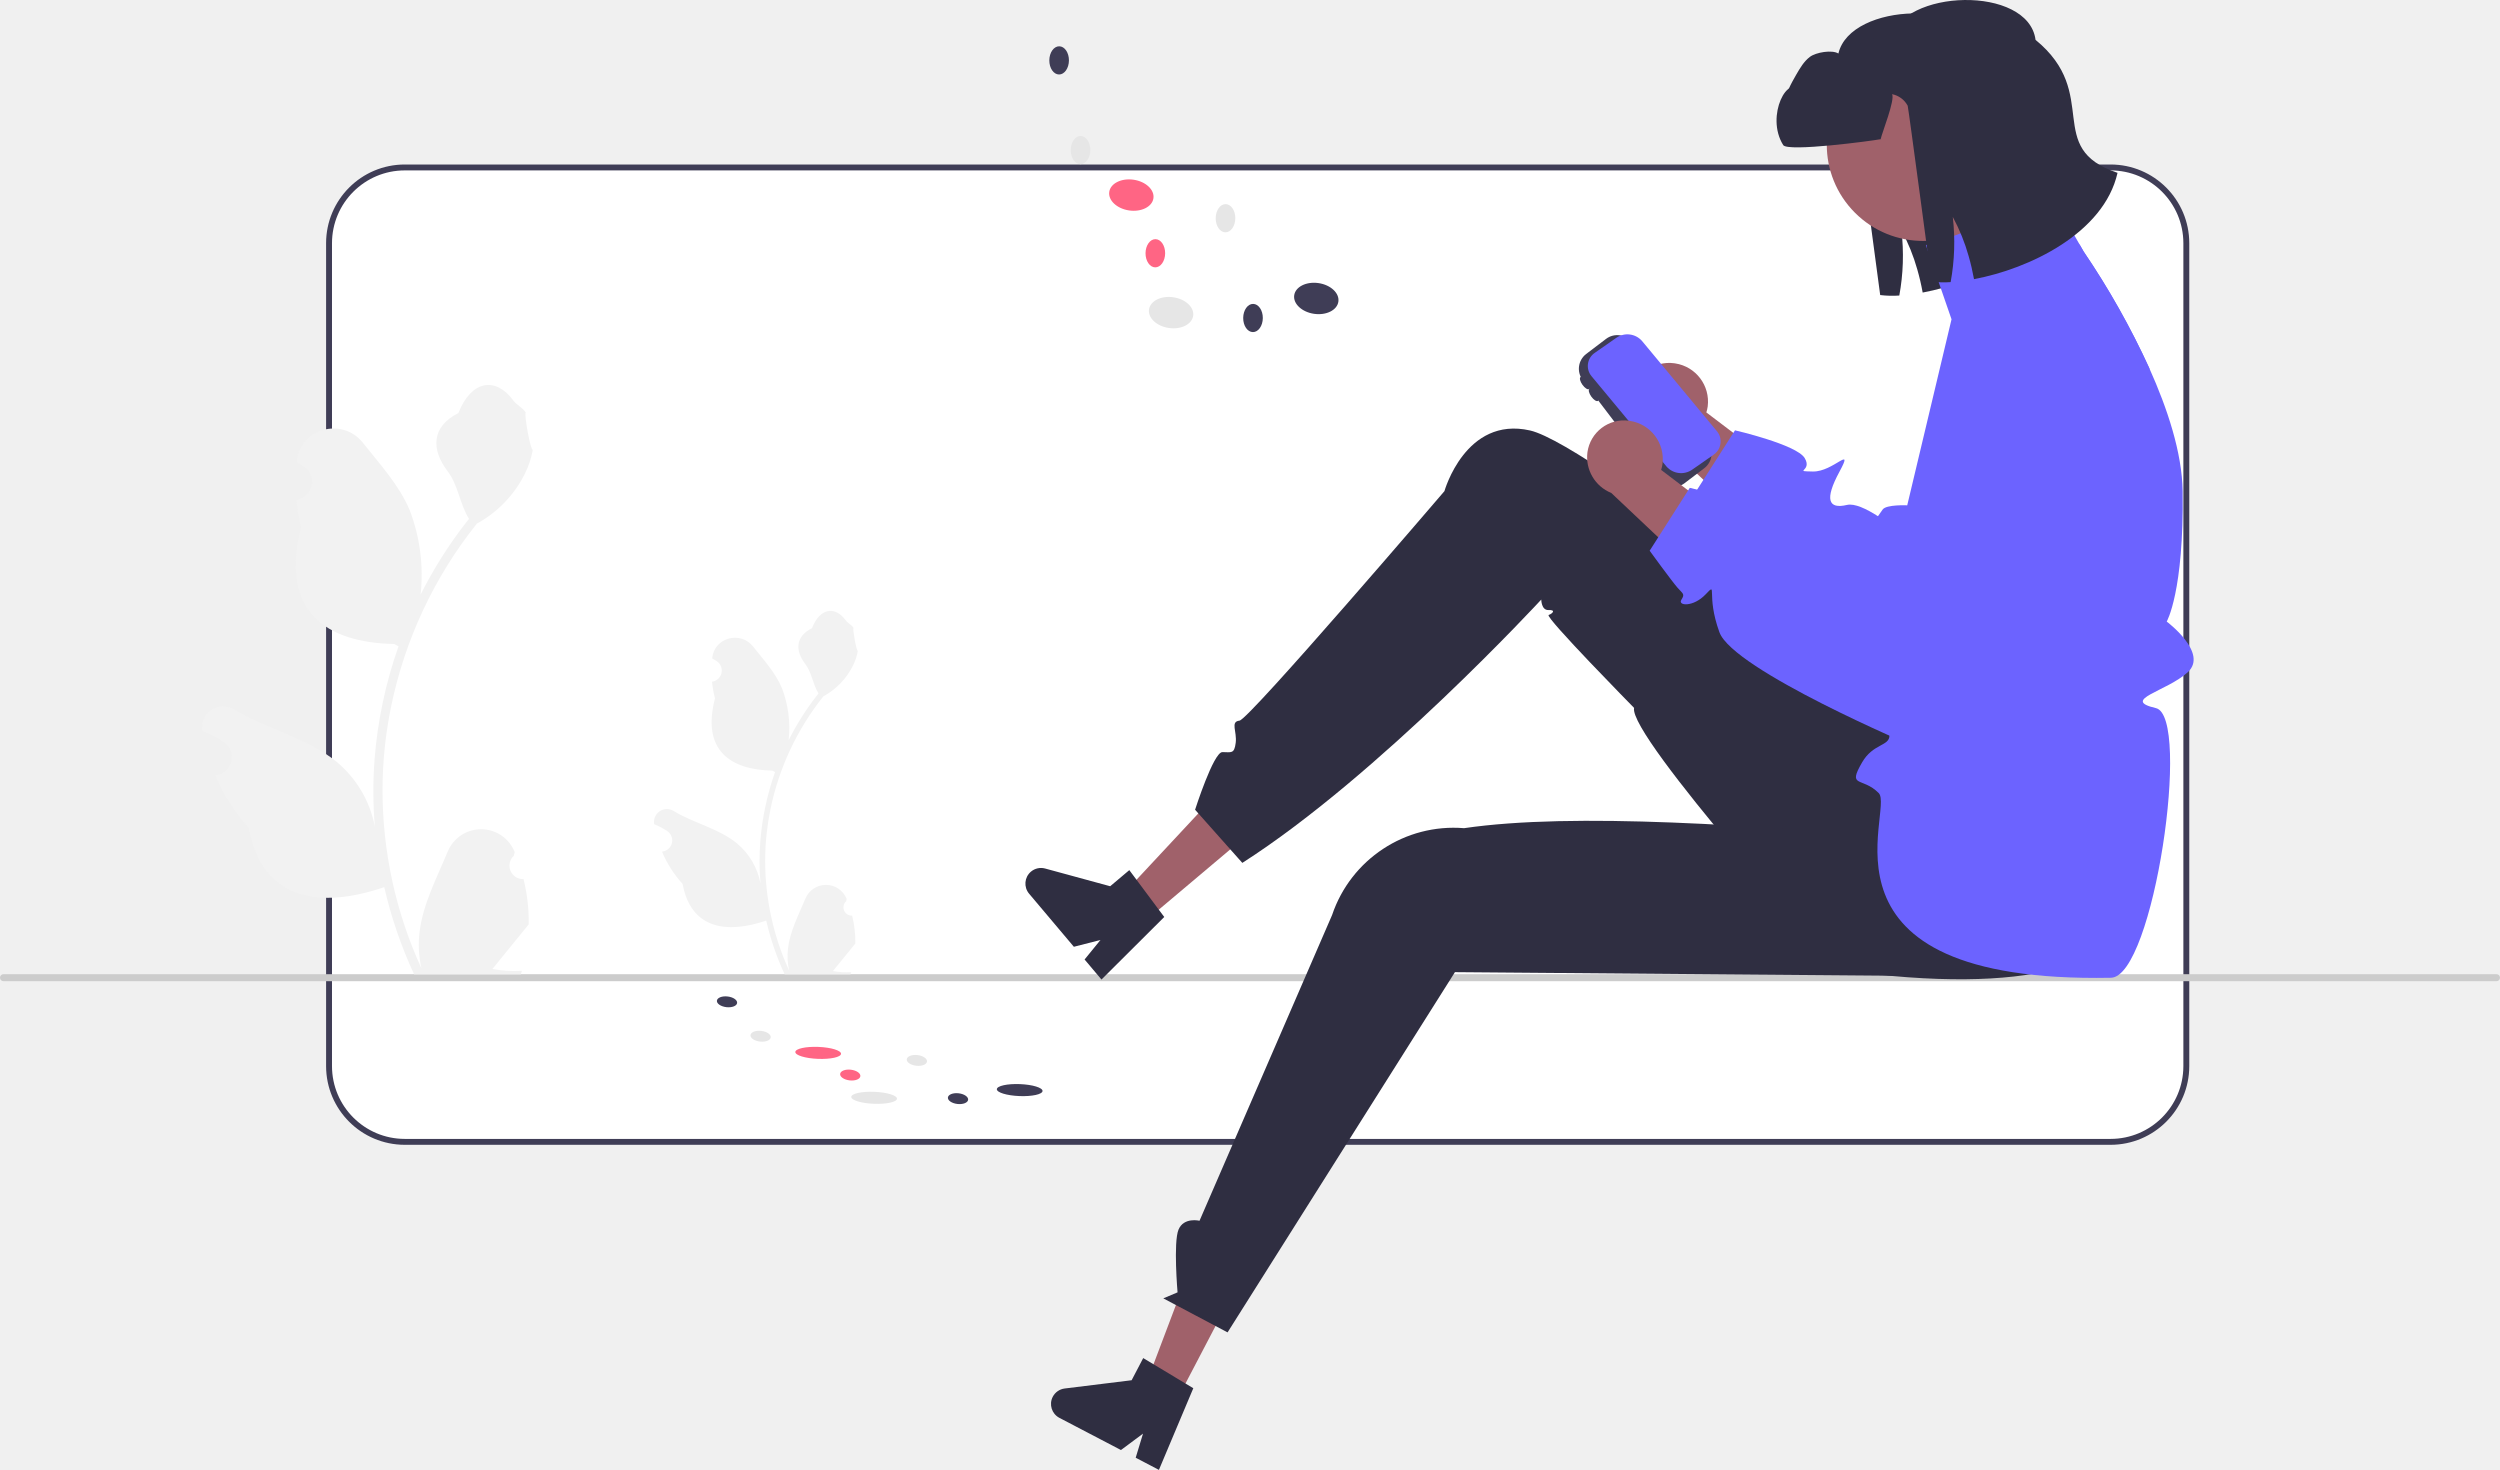
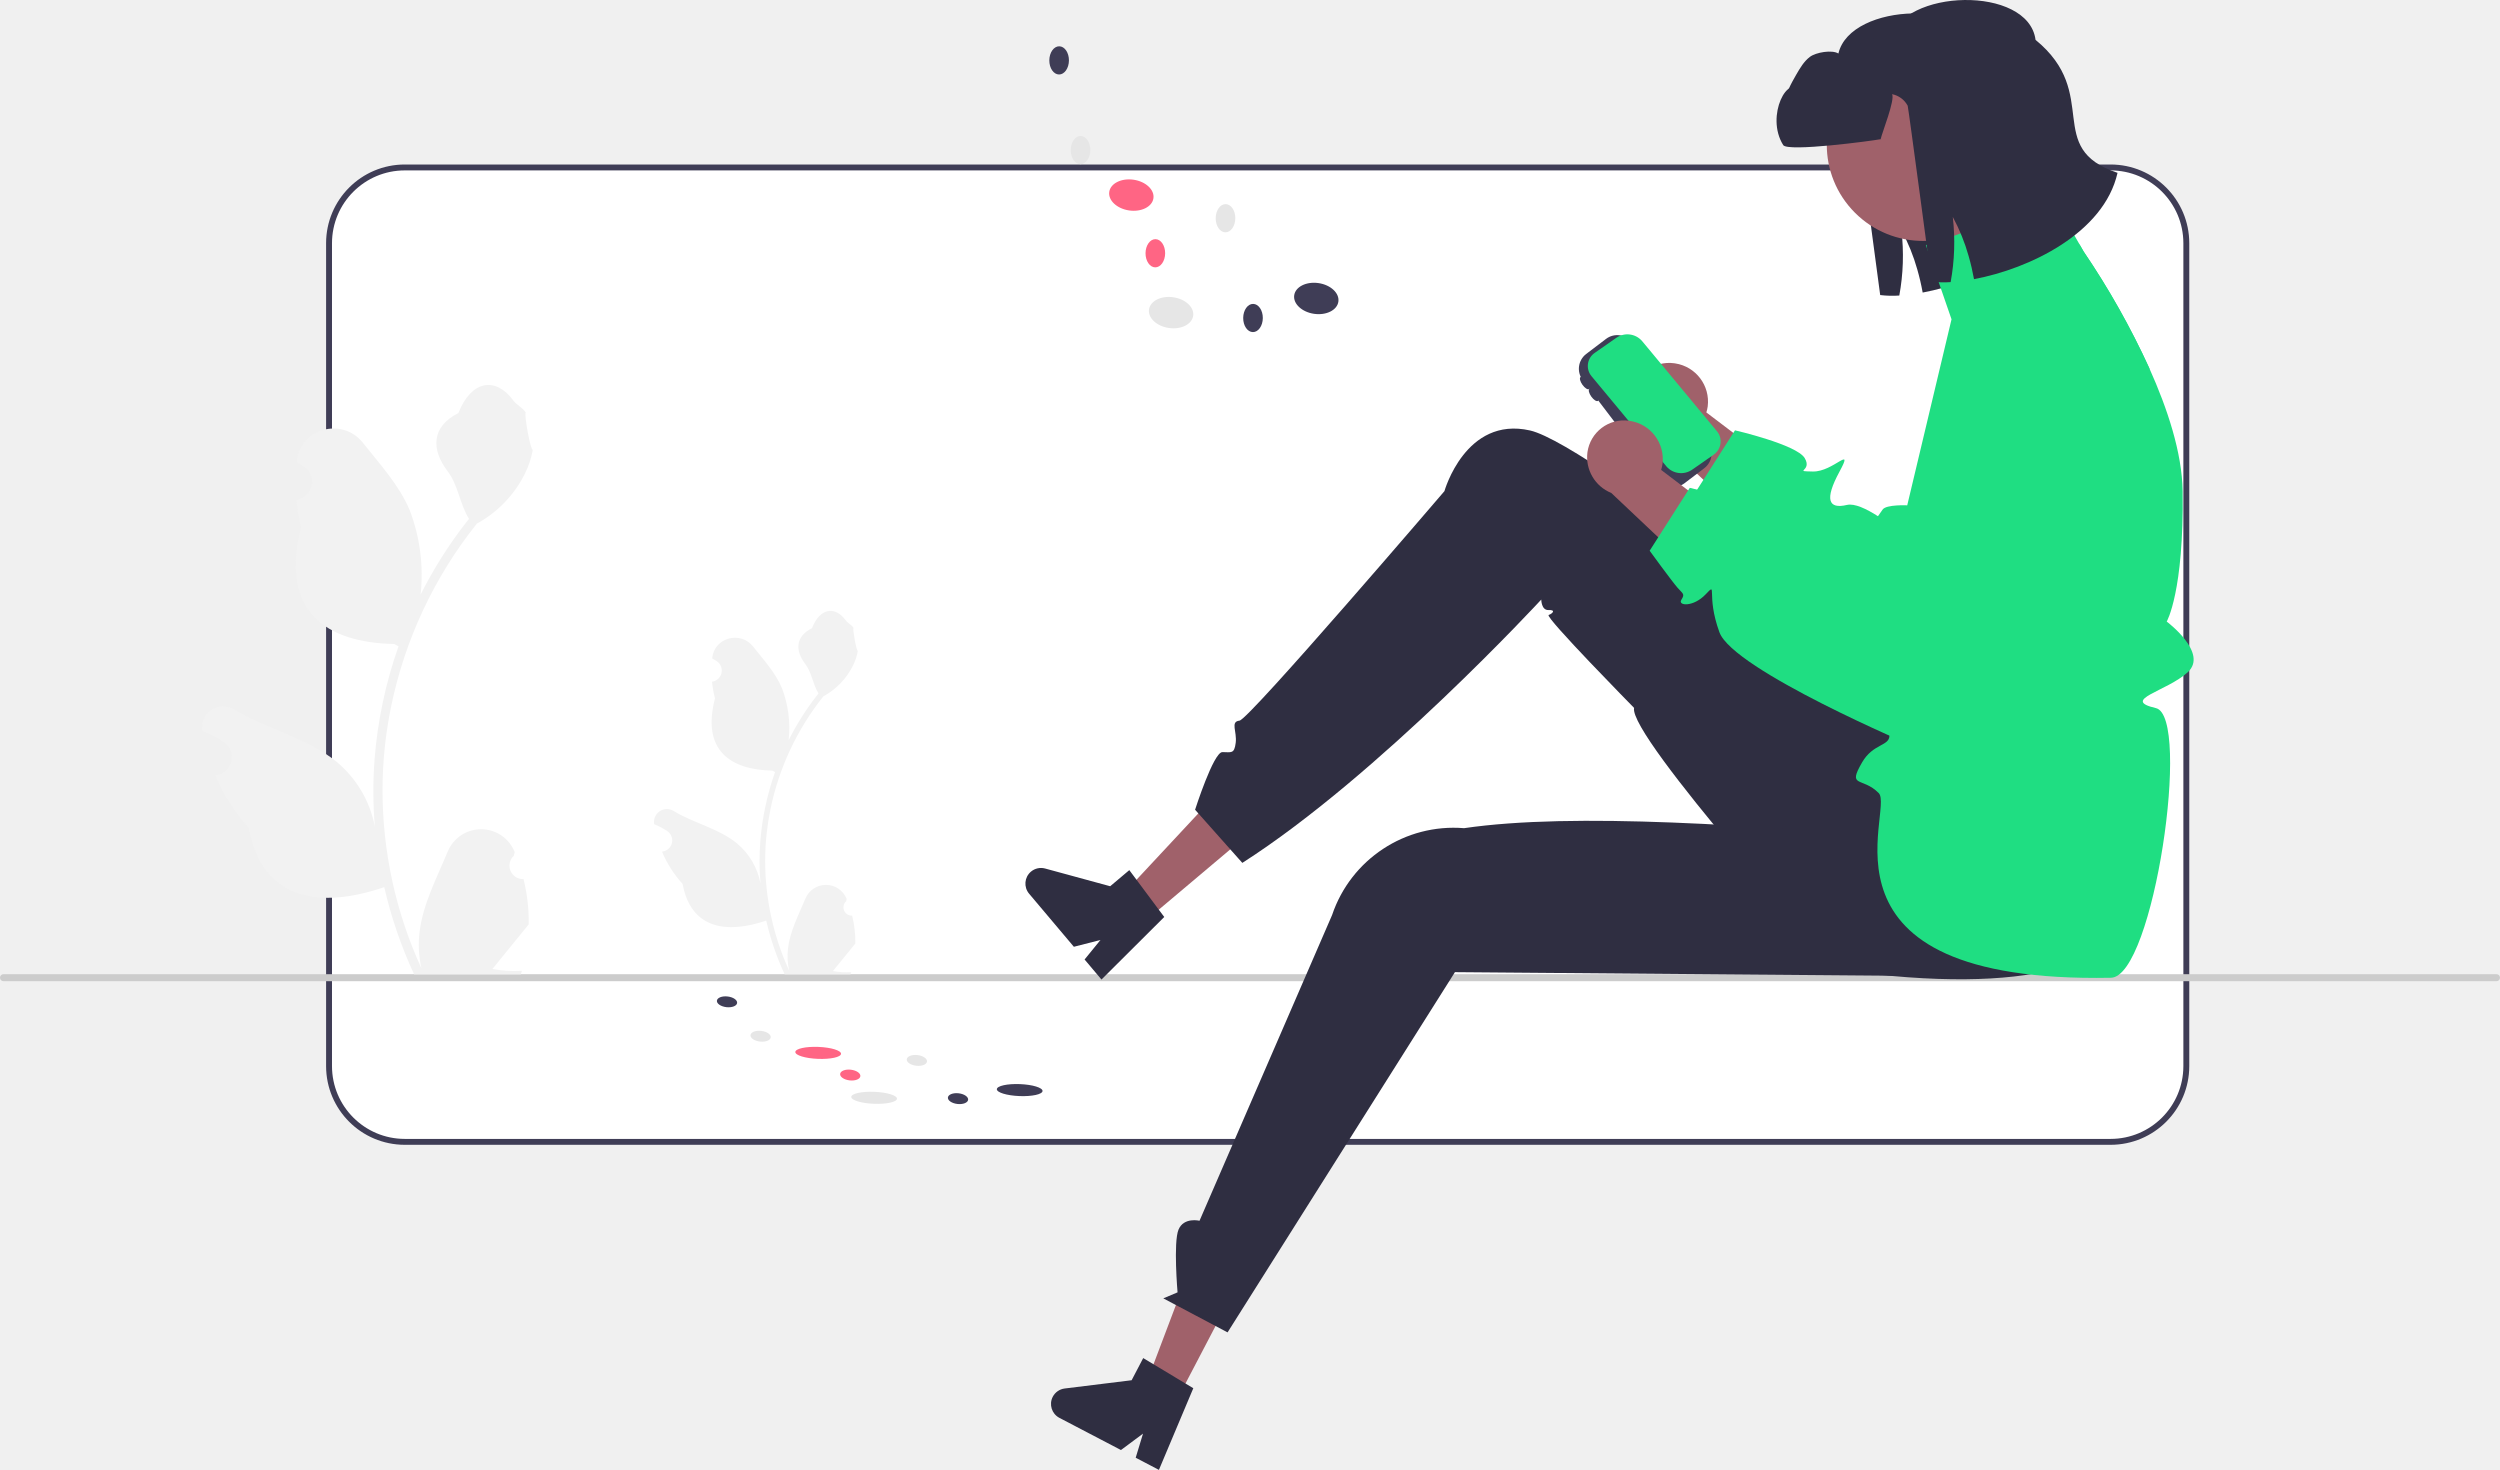
<svg xmlns="http://www.w3.org/2000/svg" data-name="Layer 1" width="846.67" height="497.803" viewBox="0 0 846.67 497.803">
  <path d="M313.74,257.809a25.667,25.667,0,0,0-25.638,25.638V562.171a25.667,25.667,0,0,0,25.638,25.638H891.465a25.667,25.667,0,0,0,25.638-25.638V283.447A25.667,25.667,0,0,0,891.465,257.809Z" transform="translate(-176.665 -201.0983)" fill="#fff" />
  <path d="M891.465,588.809H313.74a26.668,26.668,0,0,1-26.638-26.638V283.447a26.668,26.668,0,0,1,26.638-26.638H891.465a26.668,26.668,0,0,1,26.638,26.638V562.171A26.668,26.668,0,0,1,891.465,588.809Zm-577.725-330a24.665,24.665,0,0,0-24.638,24.638V562.171a24.665,24.665,0,0,0,24.638,24.638H891.465a24.665,24.665,0,0,0,24.638-24.638V283.447A24.665,24.665,0,0,0,891.465,258.809Z" transform="translate(-176.665 -201.0983)" fill="#3f3d56" />
  <ellipse cx="472.699" cy="572.889" rx="2.028" ry="7.745" transform="translate(-295.1454 821.4057) rotate(-87.72792)" fill="#e6e6e6" />
  <ellipse cx="522.006" cy="570.279" rx="2.028" ry="7.745" transform="matrix(0.03964, -0.99921, 0.99921, 0.03964, -245.1845, 868.1674)" fill="#3f3d56" />
  <ellipse cx="453.755" cy="557.676" rx="2.028" ry="7.745" transform="translate(-298.1366 787.8678) rotate(-87.72792)" fill="#ff6584" />
  <ellipse cx="434.258" cy="552.035" rx="1.821" ry="3.446" transform="translate(-340.0634 719.8951) rotate(-83.49842)" fill="#e6e6e6" />
  <ellipse cx="422.88" cy="540.383" rx="1.821" ry="3.446" transform="translate(-338.5751 698.2568) rotate(-83.49842)" fill="#3f3d56" />
  <ellipse cx="487.181" cy="560.224" rx="1.821" ry="3.446" transform="translate(-301.269 779.7393) rotate(-83.49842)" fill="#e6e6e6" />
  <ellipse cx="464.617" cy="565.183" rx="1.821" ry="3.446" transform="translate(-326.2051 761.7172) rotate(-83.49842)" fill="#ff6584" />
  <ellipse cx="501.114" cy="573.17" rx="1.821" ry="3.446" transform="translate(-301.7765 805.0627) rotate(-83.49842)" fill="#3f3d56" />
  <path d="M176.665,532.211a1.186,1.186,0,0,0,1.19,1.19h844.29a1.19,1.19,0,0,0,0-2.38H177.855A1.187,1.187,0,0,0,176.665,532.211Z" transform="translate(-176.665 -201.0983)" fill="#ccc" />
  <path d="M465.253,511.186a2.807,2.807,0,0,1-2.035-4.866l.192-.765q-.038-.092-.076-.184a7.539,7.539,0,0,0-13.907.052c-2.275,5.478-5.17,10.966-5.883,16.758a22.303,22.303,0,0,0,.392,7.671,89.419,89.419,0,0,1-8.134-37.139,86.307,86.307,0,0,1,.535-9.628q.443-3.931,1.231-7.807A90.456,90.456,0,0,1,455.506,436.941a24.073,24.073,0,0,0,10.012-10.387,18.363,18.363,0,0,0,1.67-5.018c-.487.064-1.838-7.359-1.47-7.815-.679-1.031-1.895-1.543-2.637-2.549-3.689-5.002-8.773-4.129-11.426,2.669-5.669,2.861-5.724,7.606-2.245,12.169,2.213,2.903,2.517,6.832,4.459,9.94-.2.256-.408.503-.607.759a91.04,91.04,0,0,0-9.502,15.054,37.846,37.846,0,0,0-2.259-17.579c-2.163-5.217-6.216-9.611-9.786-14.122-4.288-5.418-13.08-3.053-13.836,3.814q-.011.1-.021.199.795.449,1.557.952a3.808,3.808,0,0,1-1.535,6.93l-.078.012a37.89,37.89,0,0,0,.999,5.665c-4.579,17.71,5.307,24.16,19.424,24.45.312.16.615.32.927.471a92.925,92.925,0,0,0-5.002,23.539,88.137,88.137,0,0,0,.064,14.231l-.024-.168a23.289,23.289,0,0,0-7.95-13.448c-6.118-5.026-14.762-6.877-21.363-10.916a4.371,4.371,0,0,0-6.694,4.252q.013.088.027.176a25.581,25.581,0,0,1,2.868,1.382q.795.449,1.557.952a3.808,3.808,0,0,1-1.535,6.93l-.078.012c-.056.008-.104.016-.16.024a37.923,37.923,0,0,0,6.975,10.923c2.863,15.46,15.162,16.927,28.318,12.425h.008a92.898,92.898,0,0,0,6.24,18.218h22.293c.08-.248.152-.503.224-.751A25.329,25.329,0,0,1,458.75,529.972c1.654-2.03,3.308-4.075,4.962-6.105a1.384,1.384,0,0,0,.104-.12c.839-1.039,1.686-2.069,2.525-3.108l0-.001a37.101,37.101,0,0,0-1.087-9.451Z" transform="translate(-176.665 -201.0983)" fill="#f2f2f2" />
  <path d="M353.966,498.817a4.552,4.552,0,0,1-3.299-7.89c.115-.456.197-.784.312-1.24q-.062-.149-.124-.298a12.224,12.224,0,0,0-22.549.084c-3.688,8.882-8.383,17.78-9.54,27.171a36.164,36.164,0,0,0,.635,12.437,144.987,144.987,0,0,1-13.189-60.218,139.941,139.941,0,0,1,.868-15.612q.719-6.374,1.995-12.658a146.667,146.667,0,0,1,29.085-62.161,39.032,39.032,0,0,0,16.233-16.842,29.773,29.773,0,0,0,2.708-8.136c-.79.104-2.98-11.932-2.384-12.671-1.101-1.671-3.073-2.502-4.275-4.133-5.982-8.111-14.224-6.694-18.527,4.327-9.191,4.639-9.28,12.332-3.641,19.731,3.588,4.707,4.081,11.077,7.229,16.117-.324.415-.661.816-.985,1.231a147.615,147.615,0,0,0-15.407,24.409,61.364,61.364,0,0,0-3.664-28.503c-3.507-8.459-10.079-15.584-15.867-22.897-6.952-8.784-21.209-4.951-22.434,6.185q-.018.162-.035.323,1.29.727,2.525,1.544a6.174,6.174,0,0,1-2.489,11.236l-.126.019a61.435,61.435,0,0,0,1.619,9.186c-7.425,28.716,8.605,39.174,31.495,39.644.505.259.998.518,1.503.764a150.671,150.671,0,0,0-8.11,38.167,142.905,142.905,0,0,0,.104,23.074l-.039-.272a37.762,37.762,0,0,0-12.891-21.804c-9.92-8.149-23.936-11.15-34.638-17.7-5.152-3.153-11.753.922-10.854,6.894q.022.143.044.286a41.475,41.475,0,0,1,4.651,2.241q1.29.728,2.525,1.544a6.175,6.175,0,0,1-2.489,11.236l-.126.019c-.091.013-.168.026-.259.039a61.489,61.489,0,0,0,11.31,17.71c4.643,25.068,24.584,27.446,45.915,20.146h.013A150.626,150.626,0,0,0,316.914,531.091h36.146c.13-.402.246-.816.363-1.218a41.069,41.069,0,0,1-10.002-.596c2.682-3.291,5.364-6.608,8.045-9.898a2.243,2.243,0,0,0,.168-.194c1.36-1.684,2.734-3.355,4.094-5.04l.001-.002a60.157,60.157,0,0,0-1.763-15.325Z" transform="translate(-176.665 -201.0983)" fill="#f2f2f2" />
  <path d="M848.654,219.139c-2.427-18.6-45.329-17.413-49.38.086-2.149-1.344-7.615-.414-9.654,1.131s-3.345,3.816-4.625,6.02c-1.746,3.062-3.557,6.234-3.943,9.744-.403,3.504.974,7.474,4.151,9.034,2.52,1.243,8.066.404,10.836-.153,1.933-.384,3.556-.721,4.933-1.051a9.474,9.474,0,0,0-.902-6.415A7.69,7.69,0,0,1,805.347,241.439c.217.419,8.077,59.586,8.077,59.586a34.144,34.144,0,0,0,6.476.162,74.297,74.297,0,0,0,.723-22.077,64.334,64.334,0,0,1,5.369,13.249,78.653,78.653,0,0,1,1.822,7.82c18.706-3.498,43.993-15.546,48.606-36.004q-.038-.099-.076-.198a2.906,2.906,0,0,1,4.784-3.107c.564.58,1.067,1.077,1.491,1.461C880.98,249.267,871.07,237.51,848.654,219.139Z" transform="translate(-176.665 -201.0983)" fill="#2f2e41" />
  <polygon points="398.857 473.567 388.37 468.084 405 424.121 420.479 432.214 398.857 473.567" fill="#a0616a" />
  <path d="M533.205,674.135a5.298,5.298,0,0,0,2.236,7.142l20.853,10.901,7.472-5.554-2.479,8.159,7.865,4.119,11.649-27.663-2.656-1.591L567.328,663.132l-3.494-2.095-3.924,7.505-22.667,2.795A5.289,5.289,0,0,0,533.205,674.135Z" transform="translate(-176.665 -201.0983)" fill="#2f2e41" />
  <polygon points="388.113 311.722 380.485 302.674 412.533 268.29 423.791 281.644 388.113 311.722" fill="#a0616a" />
  <path d="M525.817,496.296a5.298,5.298,0,0,0-.637,7.456l15.168,17.989,9.019-2.308-5.386,6.611,5.718,6.792,21.262-21.186-1.855-2.478-7.542-10.129-2.439-3.263-6.475,5.459-22.036-6.002A5.289,5.289,0,0,0,525.817,496.296Z" transform="translate(-176.665 -201.0983)" fill="#2f2e41" />
  <path d="M901.197,478.916s32.386,69.319-101.729,50.64c0,0-71.454-79.188-69.39-88.716,0,0-30.412-30.903-28.924-31.465s2.406-1.785-.053-1.674-2.459-3.55-2.459-3.55-54.961,59.603-101.24,89.18l-16-18s6.24-19.519,9.24-19.519,4.034.721,4.517-3.14-1.906-7.175,1.289-7.518,69.402-77.722,69.402-77.722,7.143-25.487,28.968-20.554,135.23,97.134,135.23,97.134Z" transform="translate(-176.665 -201.0983)" fill="#2f2e41" />
  <path d="M846.583,531.802l-177.181-1.47-77,122L570.641,640.813l4.824-2.036s-1.46-16.956.329-21.249,7.111-3.001,7.111-3.001l44.893-103.529a43.435,43.435,0,0,1,44.694-29.423c37.146-5.417,97.446-1.089,160.092,4.227Z" transform="translate(-176.665 -201.0983)" fill="#2f2e41" />
  <path d="M744,324.171a13.098,13.098,0,0,1,11.012,14.577,12.566,12.566,0,0,1-.46,2.026L790.959,368.39l-7.513,23.404-45.783-43.222a13.062,13.062,0,0,1-8.074-13.751,12.5,12.5,0,0,1,14.072-10.7Q743.831,324.144,744,324.171Z" transform="translate(-176.665 -201.0983)" fill="#a0616a" />
-   <path d="M904.613,325.895l-13.09,36.24-51.19,72.34s-.42-.18-1.18-.5c-4.4-1.9-20.38-8.88-35.41-16.81-14.11-7.45-27.4-15.74-29.46-21.44q-.33-.9-.6-1.74v-.01a37.511,37.511,0,0,1-1.79-8.96c-.17-2.35-.02-3.61-.34-3.76-.25-.11-.77.43-1.92,1.65-.08.08-.15.16-.23.23-4.16,4.17-9.27,3.63-8.02,1.65,1.28-2.03.61-1.99-1.27-4.11-1.4-1.58-5.95-7.76-8.19-10.81-.77-1.05-1.26-1.73-1.26-1.73l.77-1.21,2.13-3.34,10.13-15.88.56-.87s20.82,4.81,23.59,9.38c2.78,4.57-4.19,4.42,2.78,4.57,6.97.15,14.08-9.33,8.99.1-5.09,9.42-3.75,12.71,2.55,11.22,2.56-.61,6.61,1.32,10.51,3.82v.01a82.532,82.532,0,0,1,7.05,5.13c2.41,1.94,4.04,3.41,4.04,3.41l39.54-80.22,4.38-8.88a22.668,22.668,0,0,1,13.26-11.5l1.37,2.39A271.157,271.157,0,0,1,904.613,325.895Z" transform="translate(-176.665 -201.0983)" fill="#6c63ff" />
-   <path d="M906.803,440.915c12.12,2.82-.774,91.045-15.22,91.32-105,2-73.03-56.91-78.66-62.55-5.63-5.65-10.71-1.6-5.63-10.39,3.7-6.4,9.19-5.45,9.27-9.04.04-1.34-.67-3.3-2.51-6.52-6.76-11.84-6.76-15.37-6.76-15.37a43.439,43.439,0,0,1-3.55-11.2,53.185,53.185,0,0,1-.4-17.48,56.831,56.831,0,0,1,9.33-23.75v-.01c.51-.76,1.04-1.53,1.6-2.29,1.27-1.73,8.31-1.4,8.31-1.4l15-63-8.68-25.12,41.11-19.26,10.93,19.02,1.37,2.39a271.157,271.157,0,0,1,22.3,39.63c6.07,13.51,11.06,28.51,11.24,41.56.48,34.03-5.39,44.15-5.39,44.15s14.25,10.65,7.12,17.16C910.463,435.285,894.683,438.095,906.803,440.915Z" transform="translate(-176.665 -201.0983)" fill="#6c63ff" />
+   <path d="M904.613,325.895l-13.09,36.24-51.19,72.34s-.42-.18-1.18-.5c-4.4-1.9-20.38-8.88-35.41-16.81-14.11-7.45-27.4-15.74-29.46-21.44q-.33-.9-.6-1.74v-.01a37.511,37.511,0,0,1-1.79-8.96c-.17-2.35-.02-3.61-.34-3.76-.25-.11-.77.43-1.92,1.65-.08.08-.15.16-.23.23-4.16,4.17-9.27,3.63-8.02,1.65,1.28-2.03.61-1.99-1.27-4.11-1.4-1.58-5.95-7.76-8.19-10.81-.77-1.05-1.26-1.73-1.26-1.73l.77-1.21,2.13-3.34,10.13-15.88.56-.87s20.82,4.81,23.59,9.38c2.78,4.57-4.19,4.42,2.78,4.57,6.97.15,14.08-9.33,8.99.1-5.09,9.42-3.75,12.71,2.55,11.22,2.56-.61,6.61,1.32,10.51,3.82v.01a82.532,82.532,0,0,1,7.05,5.13c2.41,1.94,4.04,3.41,4.04,3.41l39.54-80.22,4.38-8.88a22.668,22.668,0,0,1,13.26-11.5l1.37,2.39A271.157,271.157,0,0,1,904.613,325.895Z" transform="translate(-176.665 -201.0983)" fill="#1fde82" />
+   <path d="M906.803,440.915c12.12,2.82-.774,91.045-15.22,91.32-105,2-73.03-56.91-78.66-62.55-5.63-5.65-10.71-1.6-5.63-10.39,3.7-6.4,9.19-5.45,9.27-9.04.04-1.34-.67-3.3-2.51-6.52-6.76-11.84-6.76-15.37-6.76-15.37a43.439,43.439,0,0,1-3.55-11.2,53.185,53.185,0,0,1-.4-17.48,56.831,56.831,0,0,1,9.33-23.75v-.01c.51-.76,1.04-1.53,1.6-2.29,1.27-1.73,8.31-1.4,8.31-1.4l15-63-8.68-25.12,41.11-19.26,10.93,19.02,1.37,2.39a271.157,271.157,0,0,1,22.3,39.63c6.07,13.51,11.06,28.51,11.24,41.56.48,34.03-5.39,44.15-5.39,44.15s14.25,10.65,7.12,17.16C910.463,435.285,894.683,438.095,906.803,440.915Z" transform="translate(-176.665 -201.0983)" fill="#1fde82" />
  <path d="M720.563,315.883l-6.708,5.095a6.304,6.304,0,0,0-1.192,8.819l16.155,21.234,9.539,12.527a6.293,6.293,0,0,0,8.804,1.19l6.715-5.101a6.315,6.315,0,0,0,1.184-8.812l-.99-1.309L734.502,323.813l-5.134-6.74A6.28,6.28,0,0,0,720.563,315.883Z" transform="translate(-176.665 -201.0983)" fill="#3f3d56" />
-   <path d="M724.071,315.498l-7.226,5.041a5.387,5.387,0,0,0-1.179,7.971l9.458,11.396,5.04,6.071,3.363,4.05,7.521,9.061a6.579,6.579,0,0,0,8.691,1.081l5.415-3.777,1.802-1.257a5.476,5.476,0,0,0,2.338-5.598,5.4,5.4,0,0,0-1.158-2.39l-22.223-26.779-3.151-3.79A6.57,6.57,0,0,0,724.071,315.498Z" transform="translate(-176.665 -201.0983)" fill="#6c63ff" />
+   <path d="M724.071,315.498l-7.226,5.041a5.387,5.387,0,0,0-1.179,7.971l9.458,11.396,5.04,6.071,3.363,4.05,7.521,9.061a6.579,6.579,0,0,0,8.691,1.081l5.415-3.777,1.802-1.257a5.476,5.476,0,0,0,2.338-5.598,5.4,5.4,0,0,0-1.158-2.39l-22.223-26.779-3.151-3.79A6.57,6.57,0,0,0,724.071,315.498Z" transform="translate(-176.665 -201.0983)" fill="#1fde82" />
  <path d="M728.688,343.644A13.098,13.098,0,0,1,739.7,358.221a12.565,12.565,0,0,1-.46,2.026L775.647,387.862l-7.513,23.404-45.783-43.222a13.062,13.062,0,0,1-8.074-13.751,12.5,12.5,0,0,1,14.072-10.7Q728.519,343.616,728.688,343.644Z" transform="translate(-176.665 -201.0983)" fill="#a0616a" />
-   <path d="M877.173,302.688l0,0a22.618,22.618,0,0,1,16.761,29.844L876.215,381.605l-51.198,72.346S763.617,428.016,758.968,415.197s-.451-17.242-4.649-12.819-9.521,3.899-8.246,1.875.604-1.981-1.273-4.102S735.352,387.611,735.352,387.611l13.588-21.301s20.821,4.806,23.595,9.379-4.198,4.423,2.774,4.573,14.084-9.334,8.991.093-3.75,12.714,2.551,11.22,21.595,12.374,21.595,12.374l43.929-89.1A22.618,22.618,0,0,1,877.173,302.688Z" transform="translate(-176.665 -201.0983)" fill="#6c63ff" />
+   <path d="M877.173,302.688l0,0a22.618,22.618,0,0,1,16.761,29.844L876.215,381.605l-51.198,72.346S763.617,428.016,758.968,415.197s-.451-17.242-4.649-12.819-9.521,3.899-8.246,1.875.604-1.981-1.273-4.102S735.352,387.611,735.352,387.611l13.588-21.301s20.821,4.806,23.595,9.379-4.198,4.423,2.774,4.573,14.084-9.334,8.991.093-3.75,12.714,2.551,11.22,21.595,12.374,21.595,12.374l43.929-89.1A22.618,22.618,0,0,1,877.173,302.688Z" transform="translate(-176.665 -201.0983)" fill="#1fde82" />
  <circle cx="827.928" cy="250.103" r="32.592" transform="translate(-111.0197 457.5889) rotate(-45)" fill="#a0616a" />
  <path d="M866.04,214.597c-2.427-18.6-45.329-17.413-49.38.086-2.149-1.344-7.615-.414-9.654,1.131s-3.345,3.816-4.625,6.02c-1.746,3.062-13.967,13.421-15.799,10.401-4.121-6.797-12.203,8.056-6,18,1.487,2.384,30.23-1.443,33-2,1.933-.384-1.377.33,0,0,.445-2.157,4.935-13.304,3.873-15.242a7.69,7.69,0,0,1,5.277,3.903c.217.419,8.077,59.586,8.077,59.586a34.144,34.144,0,0,0,6.476.162,74.297,74.297,0,0,0,.723-22.077,64.334,64.334,0,0,1,5.369,13.249,78.654,78.654,0,0,1,1.822,7.82c18.706-3.498,43.993-15.546,48.606-36.004C868.583,251.235,888.456,232.968,866.04,214.597Z" transform="translate(-176.665 -201.0983)" fill="#2f2e41" />
  <ellipse cx="573.279" cy="306.974" rx="5.257" ry="7.557" transform="translate(10.29689 628.9834) rotate(-81.72174)" fill="#e6e6e6" />
  <ellipse cx="622.45" cy="302.176" rx="5.257" ry="7.557" transform="translate(57.13673 673.5353) rotate(-81.72174)" fill="#3f3d56" />
  <ellipse cx="559.814" cy="267.166" rx="5.257" ry="7.557" transform="translate(38.1643 581.5825) rotate(-81.72174)" fill="#ff6584" />
  <ellipse cx="542.604" cy="251.923" rx="4.776" ry="3.322" transform="translate(109.9198 591.5082) rotate(-89.56675)" fill="#e6e6e6" />
  <ellipse cx="535.358" cy="221.552" rx="4.776" ry="3.322" transform="translate(133.0996 554.1207) rotate(-89.56675)" fill="#3f3d56" />
  <ellipse cx="591.703" cy="275.004" rx="4.776" ry="3.322" transform="translate(135.5683 663.512) rotate(-89.56675)" fill="#e6e6e6" />
  <ellipse cx="567.941" cy="286.868" rx="4.776" ry="3.322" transform="translate(100.1226 651.5252) rotate(-89.56675)" fill="#ff6584" />
  <ellipse cx="601.019" cy="308.795" rx="4.776" ry="3.322" transform="translate(111.0226 706.3634) rotate(-89.56675)" fill="#3f3d56" />
  <ellipse cx="716.402" cy="334.832" rx="1" ry="2.5" transform="translate(-237.7864 277.9617) rotate(-35.5592)" fill="#3f3d56" />
  <ellipse cx="713.402" cy="330.832" rx="1" ry="2.5" transform="translate(-236.0197 275.4711) rotate(-35.5592)" fill="#3f3d56" />
</svg>
